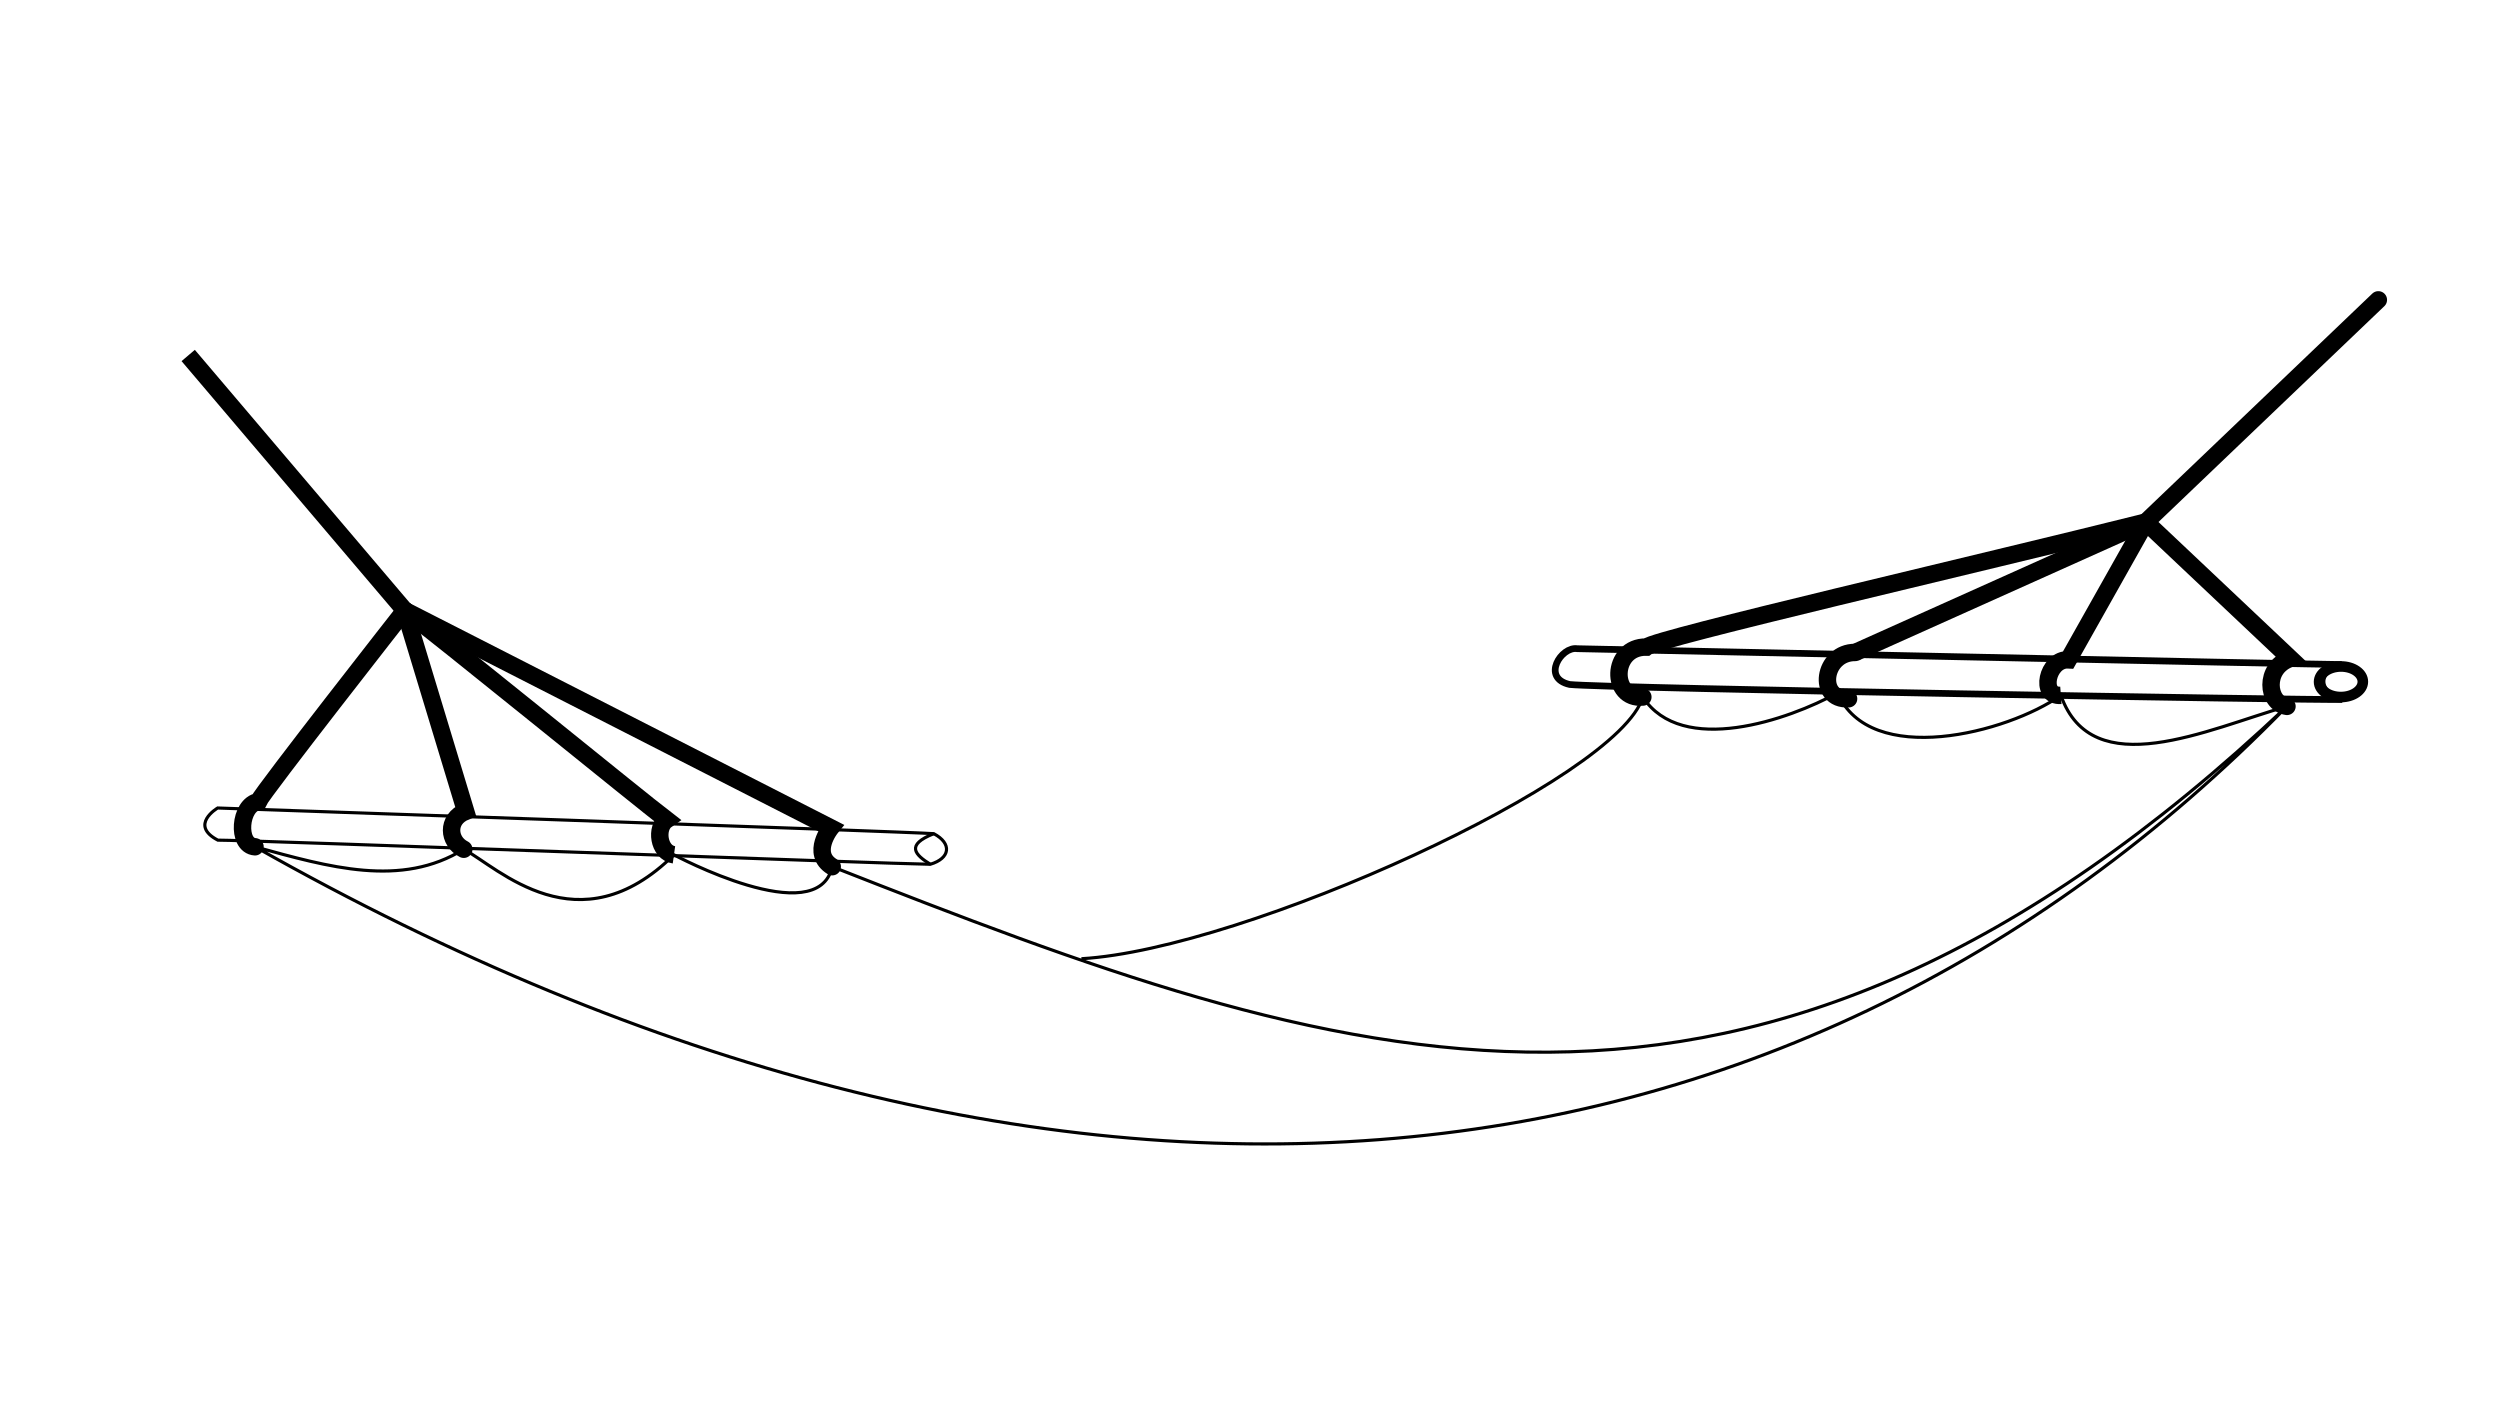
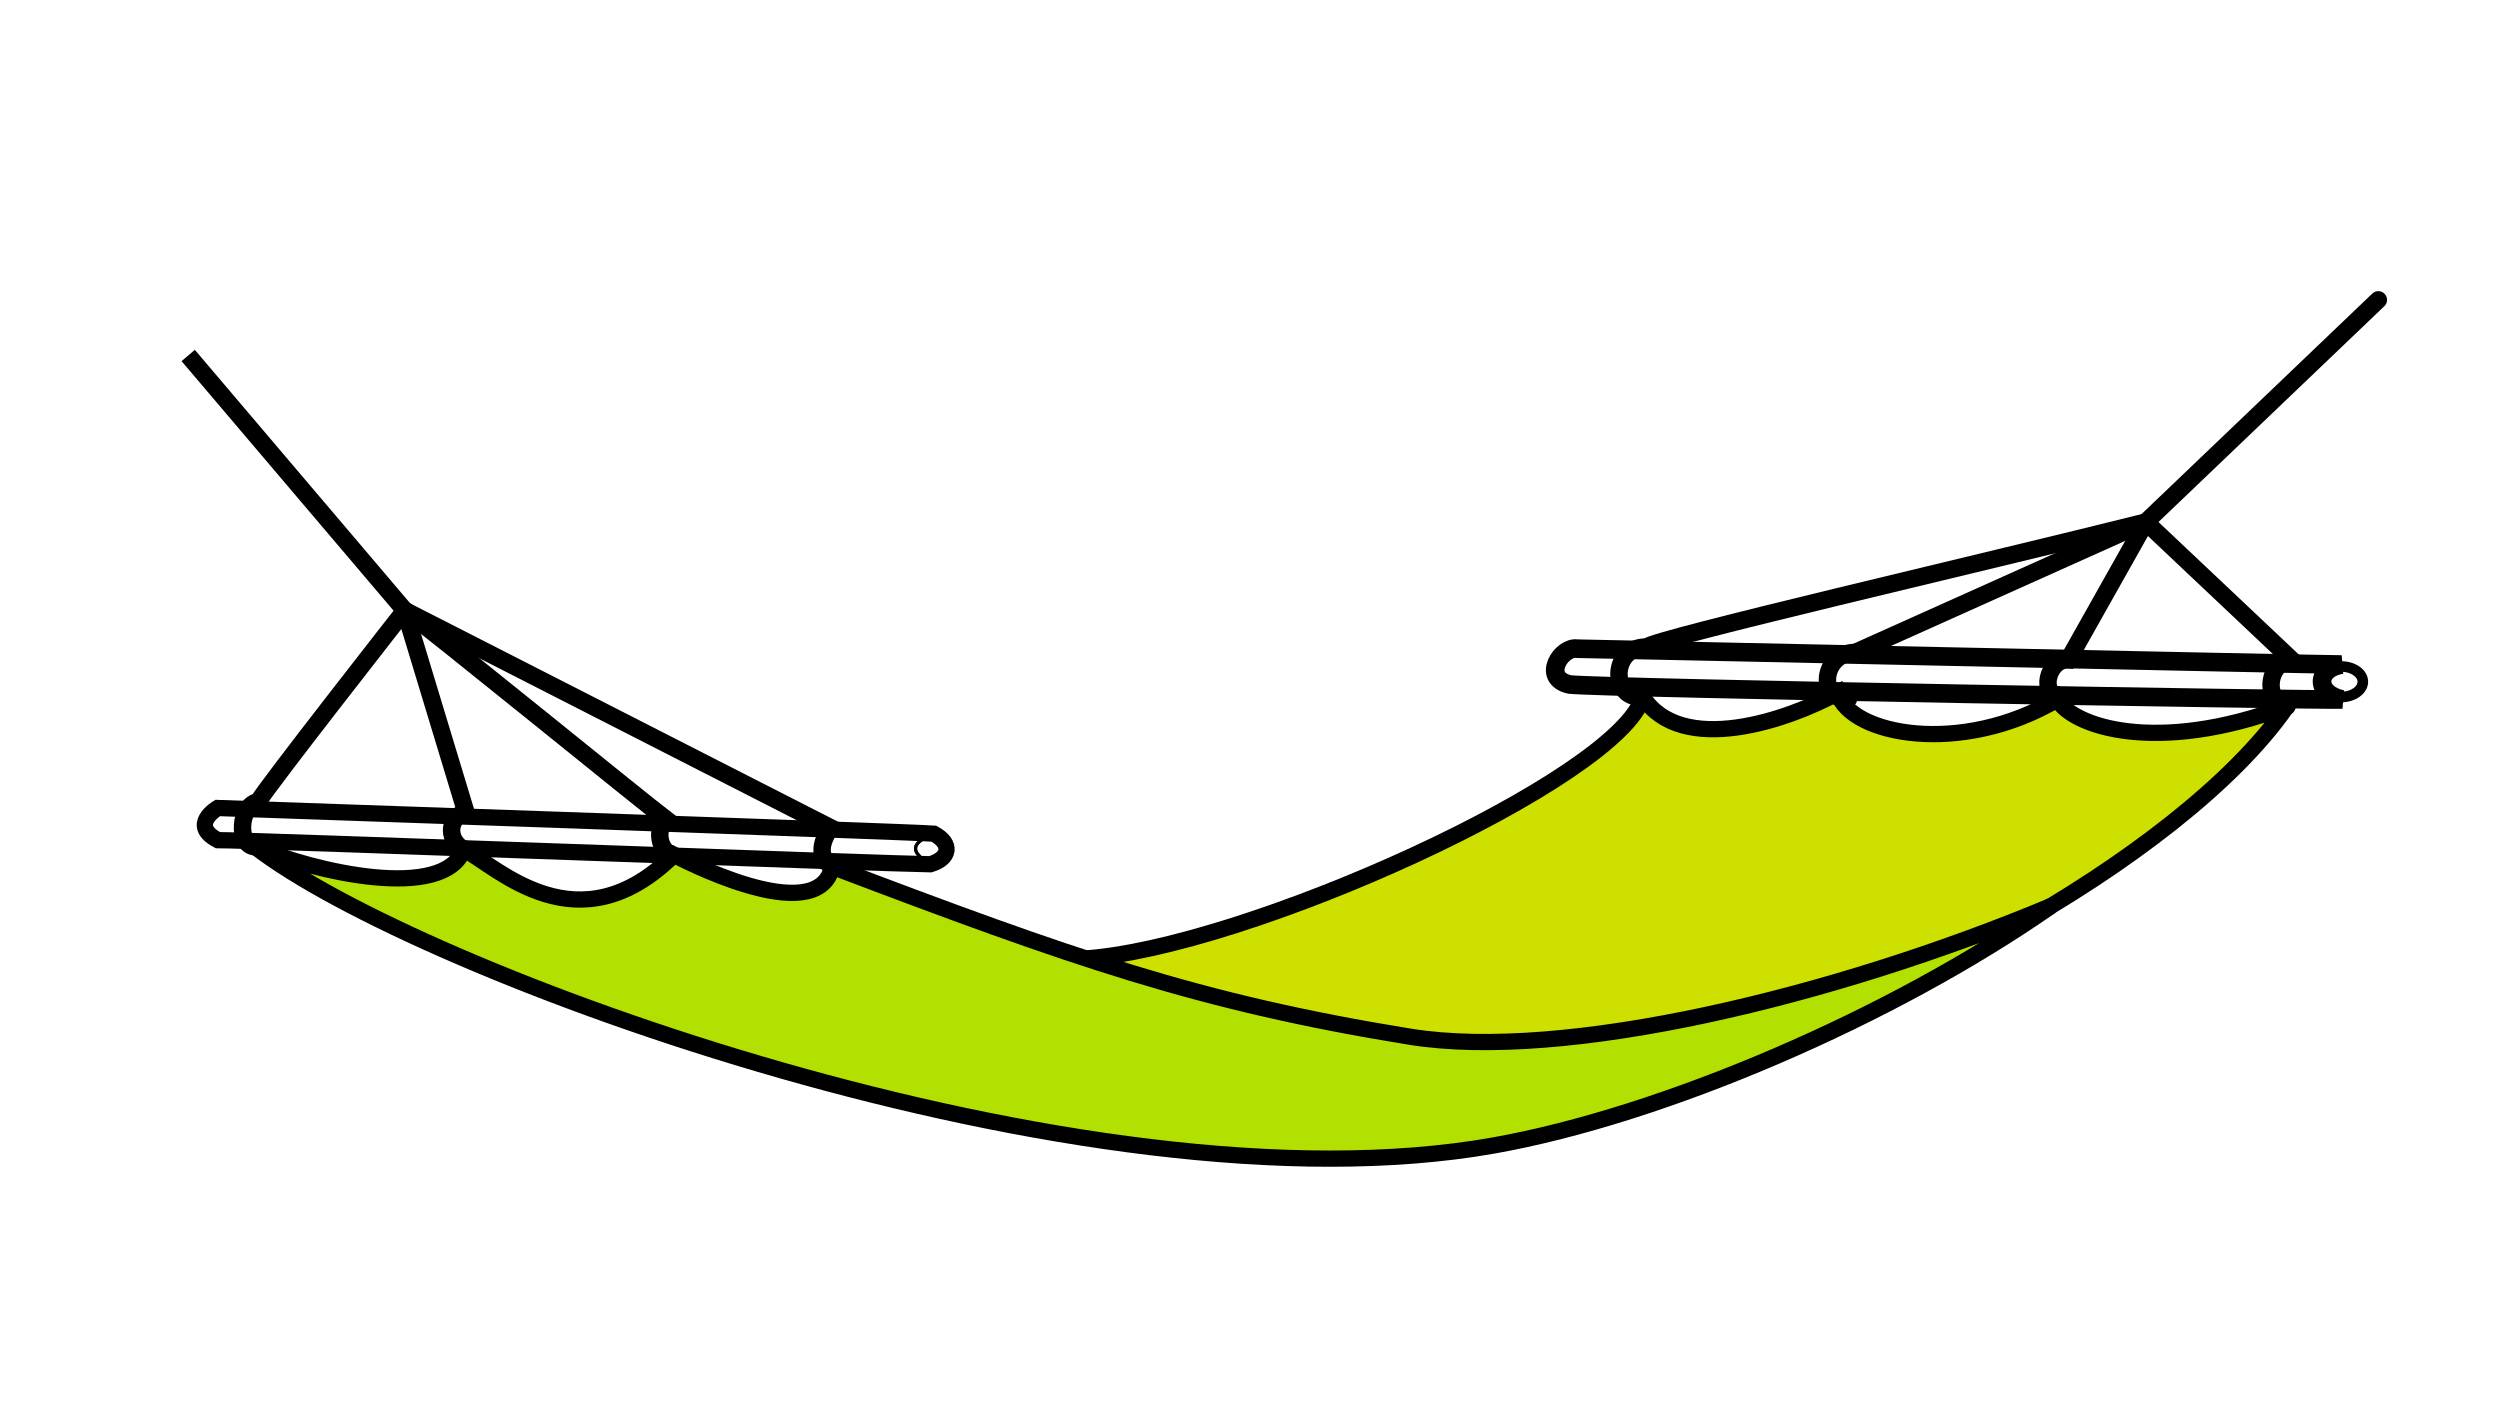
<svg xmlns="http://www.w3.org/2000/svg" width="210mm" height="119mm" viewBox="0 0 210 119" version="1.1" id="svg5">
  <defs id="defs2" />
-   <g id="layer2">
-     <path style="fill:none;stroke:#000000;stroke-width:1.465;stroke-linecap:butt;stroke-linejoin:miter;stroke-opacity:1;stroke-miterlimit:4;stroke-dasharray:none" d="M 15.808,29.86 34.005,51.278" id="path892" />
+   <g id="g953" style="display:inline">
+     <path style="fill:none;stroke:#000000;stroke-width:0.265px;stroke-linecap:butt;stroke-linejoin:miter;stroke-opacity:1" d="m 78.439,70.028 c -2.407,0.954 -1.571,1.772 -0.292,2.571" id="path935" />
+     <path id="path951" style="fill:#cee000;fill-opacity:1;stroke:#000000;stroke-width:1.365;stroke-linecap:butt;stroke-linejoin:miter;stroke-miterlimit:4;stroke-dasharray:none;stroke-opacity:1" d="m 90.839,80.533 c 20.116,8.304 31.407,11.016 49.561,8.422 15.496,-2.214 42.685,-16.604 51.705,-29.619 -11.029,4.13 -18.043,1.657 -19.286,-0.582 -8.073,4.776 -17.374,3.015 -18.469,-0.551 -2.044,1.128 -5.313,2.473 -8.48,2.907 -3.167,0.434 -6.233,-0.043 -7.871,-2.557 -1.014,3.437 -9.379,8.733 -19.203,13.27 -9.824,4.537 -21.106,8.314 -27.956,8.711" />
+   </g>
+   <g id="g985" style="display:inline">
+     <path id="path983" style="fill:#b2e000;fill-opacity:1;stroke:#000000;stroke-width:1.365;stroke-linecap:butt;stroke-linejoin:miter;stroke-miterlimit:4;stroke-dasharray:none;stroke-opacity:1" d="m 38.957,71.336 c 2.874,1.536 9.622,8.409 17.655,0.47 0,0 12.06,6.471 13.297,0.996 20.127,7.641 30.773,11.406 48.496,14.276 12.973,2.101 35.546,-3.321 53.879,-10.968 C 158.872,85.461 139.681,93.693 125.478,96.219 91.106,102.331 34.965,81.638 21.42,71.129 c 4.942,2.109 15.897,4.634 17.537,0.207 z" />
+   </g>
+   <g id="layer2" style="display:inline">
+     <path style="fill:none;stroke:#000000;stroke-width:1.465;stroke-linecap:butt;stroke-linejoin:miter;stroke-miterlimit:4;stroke-dasharray:none;stroke-opacity:1" d="M 15.808,29.86 34.005,51.278" id="path892" />
    <path style="fill:none;stroke:#000000;stroke-width:1.465;stroke-linecap:round;stroke-linejoin:miter;stroke-miterlimit:4;stroke-dasharray:none;stroke-opacity:1" d="M 21.42,71.129 C 19.855,71.022 20.115,67.584 21.696,67.34 22.08,66.493 34.005,51.278 34.005,51.278" id="path1093" />
    <path style="fill:none;stroke:#000000;stroke-width:1.465;stroke-linecap:round;stroke-linejoin:miter;stroke-miterlimit:4;stroke-dasharray:none;stroke-opacity:1" d="m 38.957,71.336 c -1.301,-0.654 -1.484,-2.514 0.158,-3.183 L 34.005,51.278" id="path1095" />
-     <path style="fill:none;stroke:#000000;stroke-width:1.465;stroke-linecap:butt;stroke-linejoin:miter;stroke-opacity:1;stroke-miterlimit:4;stroke-dasharray:none" d="M 56.612,71.806 C 55.309,71.624 55.035,69.517 55.992,68.86 53.819,67.204 36.326,52.955 34.005,51.278" id="path1097" />
+     <path style="fill:none;stroke:#000000;stroke-width:1.465;stroke-linecap:butt;stroke-linejoin:miter;stroke-miterlimit:4;stroke-dasharray:none;stroke-opacity:1" d="M 56.612,71.806 C 55.309,71.624 55.035,69.517 55.992,68.86 53.819,67.204 36.326,52.955 34.005,51.278" id="path1097" />
    <path style="fill:none;stroke:#000000;stroke-width:1.465;stroke-linecap:round;stroke-linejoin:miter;stroke-miterlimit:4;stroke-dasharray:none;stroke-opacity:1" d="M 69.909,72.803 C 68.064,71.672 69.787,69.538 69.787,69.538 L 34.005,51.278" id="path1099" />
-     <path style="fill:none;stroke:#000000;stroke-width:0.265px;stroke-linecap:butt;stroke-linejoin:miter;stroke-opacity:1" d="m 18.283,67.872 c 0,0 58.103,1.997 60.156,2.156 1.553,0.831 1.384,2.071 -0.292,2.571 -2.754,-0.015 -57.44,-2.04 -59.848,-2.027 -2.448,-1.276 -0.016,-2.7 -0.016,-2.7 z" id="path2411" />
+     <path style="fill:none;stroke:#000000;stroke-width:1.365;stroke-linecap:butt;stroke-linejoin:miter;stroke-miterlimit:4;stroke-dasharray:none;stroke-opacity:1" d="m 18.283,67.872 c 0,0 58.103,1.997 60.156,2.156 1.553,0.831 1.384,2.071 -0.292,2.571 -2.754,-0.015 -57.44,-2.04 -59.848,-2.027 -2.448,-1.276 -0.016,-2.7 -0.016,-2.7 z" id="path2411" />
    <path style="fill:none;stroke:#000000;stroke-width:0.265px;stroke-linecap:butt;stroke-linejoin:miter;stroke-opacity:1" d="m 78.439,70.028 c -2.407,0.954 -1.571,1.772 -0.292,2.571" id="path4384" />
    <path style="fill:none;stroke:#000000;stroke-width:1.465;stroke-linecap:round;stroke-linejoin:miter;stroke-miterlimit:4;stroke-dasharray:none;stroke-opacity:1" d="m 199.78,25.189 -19.531,18.662 c -13.988,3.501 -41.036,9.746 -41.963,10.504 -2.987,-0.033 -3.027,4.455 -0.287,4.195" id="path4829" />
    <path style="fill:none;stroke:#000000;stroke-width:1.465;stroke-linecap:round;stroke-linejoin:miter;stroke-miterlimit:4;stroke-dasharray:none;stroke-opacity:1" d="m 155.28,58.697 c -2.708,0.135 -2.157,-3.909 0.559,-3.892" id="path5609" />
    <path style="fill:none;stroke:#000000;stroke-width:1.465;stroke-linecap:butt;stroke-linejoin:miter;stroke-miterlimit:4;stroke-dasharray:none;stroke-opacity:1" d="m 180.249,43.852 -6.514,11.574 c -1.768,-0.091 -2.458,3.12 -0.621,2.983 v 0" id="path5611" />
-     <path style="fill:none;stroke:#000000;stroke-width:1.465;stroke-linecap:butt;stroke-linejoin:miter;stroke-opacity:1;stroke-miterlimit:4;stroke-dasharray:none" d="m 155.839,54.805 24.41,-10.953" id="path5613" />
+     <path style="fill:none;stroke:#000000;stroke-width:1.465;stroke-linecap:butt;stroke-linejoin:miter;stroke-miterlimit:4;stroke-dasharray:none;stroke-opacity:1" d="m 155.839,54.805 24.41,-10.953" id="path5613" />
    <path style="fill:none;stroke:#000000;stroke-width:1.465;stroke-linecap:round;stroke-linejoin:miter;stroke-miterlimit:4;stroke-dasharray:none;stroke-opacity:1" d="m 180.249,43.852 12.138,11.461 c -2.249,0.778 -1.976,3.784 -0.282,4.022" id="path5615" />
    <ellipse style="fill:none;stroke:#000000;stroke-width:0.89;stroke-linecap:round;stroke-miterlimit:4;stroke-dasharray:none;stroke-opacity:1" id="path6421" cx="196.641" cy="57.83" rx="1.838" ry="1.284" transform="matrix(0.9999959,-0.00285579,0,1,0,0)" />
-     <path style="fill:none;stroke:#000000;stroke-width:0.565;stroke-linecap:butt;stroke-linejoin:miter;stroke-miterlimit:4;stroke-dasharray:none;stroke-opacity:1" d="m 132.49,54.49 c 0,0 63.047,1.345 64.221,1.331 -2.149,0.338 -2.284,2.424 0.029,2.935 -2.118,0.075 -61.877,-0.94 -64.888,-1.259 -2.417,-0.539 -0.706,-3.221 0.638,-3.007 z" id="path6968" />
-     <path id="path9179" style="fill:none;stroke:#000000;stroke-width:0.265px;stroke-linecap:butt;stroke-linejoin:miter;stroke-opacity:1" d="m 21.42,71.129 c 6.217,1.708 12.278,3.476 17.537,0.207 2.874,1.536 9.622,8.409 17.655,0.47 0,0 12.06,6.471 13.297,0.996 42.747,16.795 76.976,29.245 122.195,-13.468 M 21.42,71.129 C 88.104,108.883 149.653,102.906 192.104,59.335 c -6.67,1.917 -16.355,6.569 -18.991,-0.926 -4.504,3.172 -16.019,6.124 -18.764,-0.207 -4.088,2.257 -13.073,5.378 -16.351,0.349 -2.028,6.873 -33.459,21.187 -47.159,21.982" />
+     <path style="fill:none;stroke:#000000;stroke-width:1.565;stroke-linecap:butt;stroke-linejoin:miter;stroke-miterlimit:4;stroke-dasharray:none;stroke-opacity:1" d="m 132.49,54.49 c 0,0 63.047,1.345 64.221,1.331 -2.149,0.338 -2.284,2.424 0.029,2.935 -2.118,0.075 -61.877,-0.94 -64.888,-1.259 -2.417,-0.539 -0.706,-3.221 0.638,-3.007 z" id="path6968" />
  </g>
</svg>
